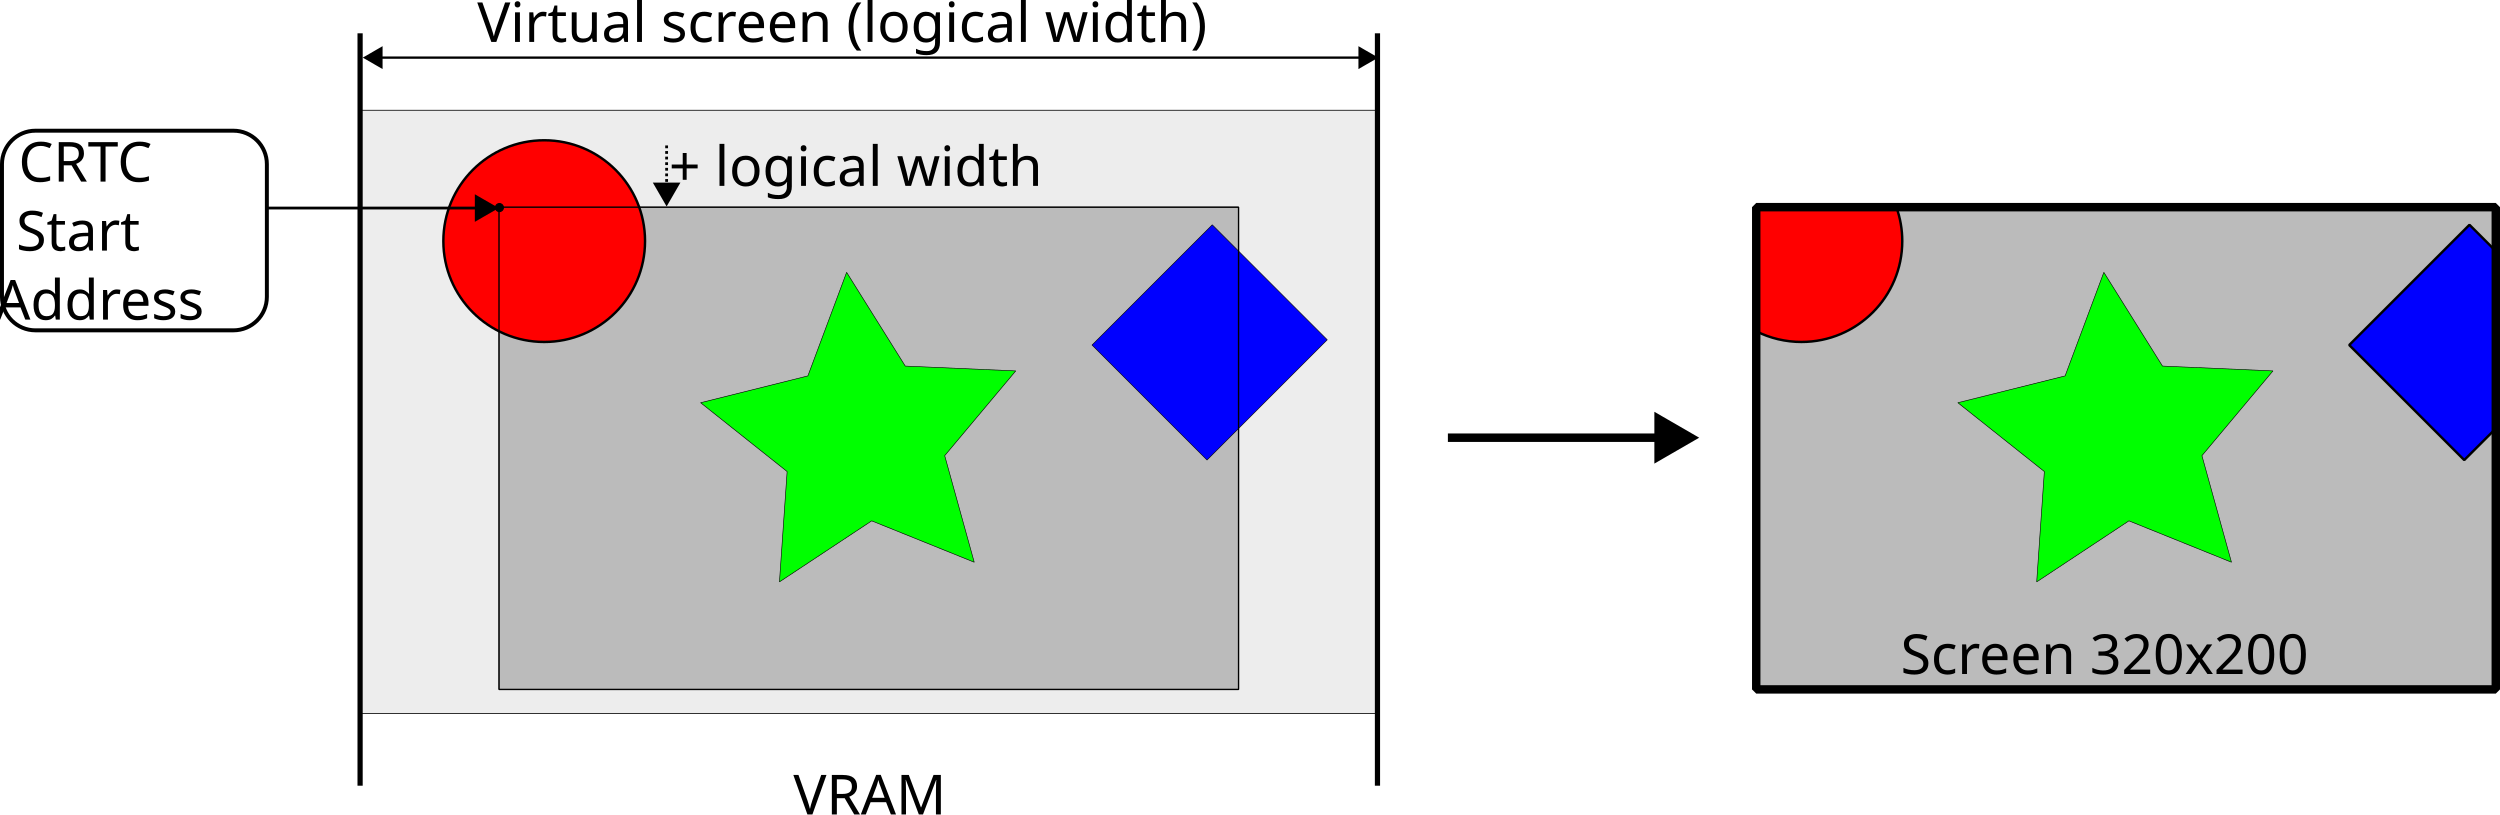
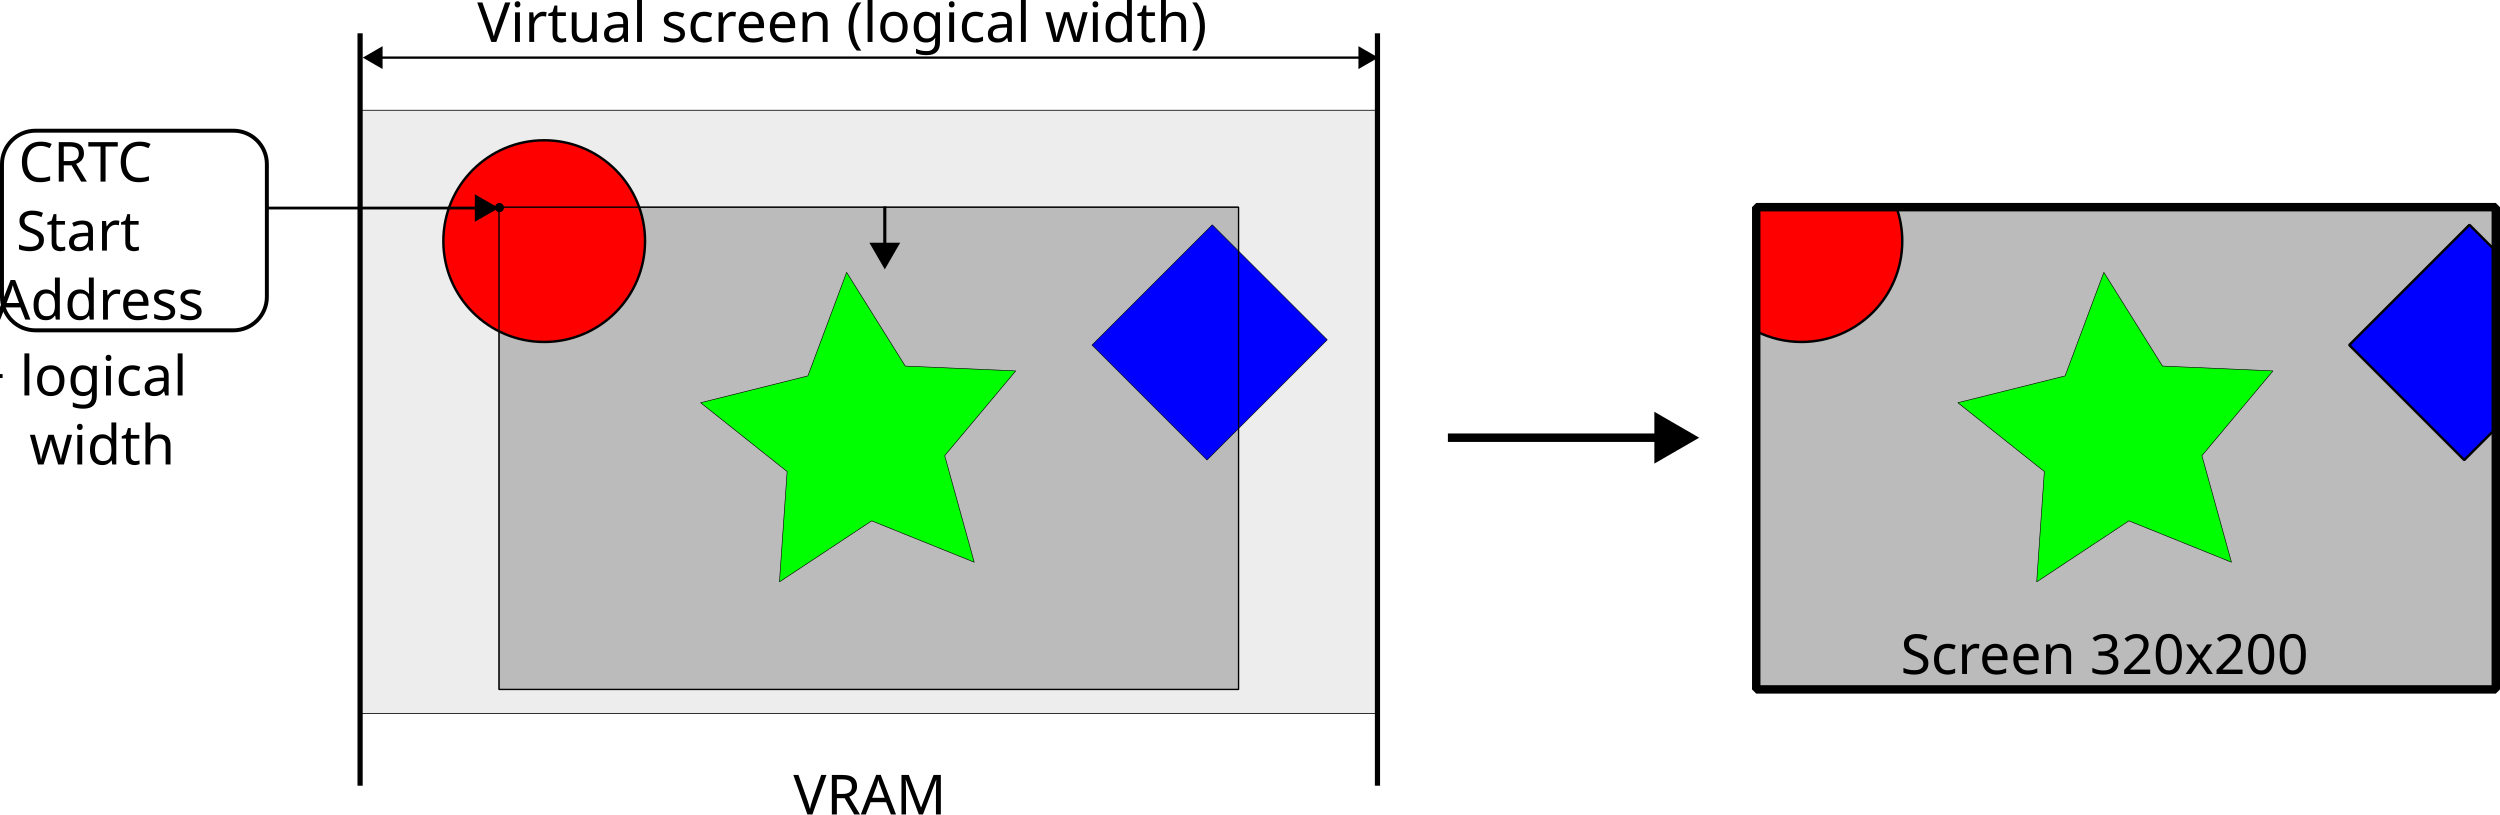
<svg xmlns="http://www.w3.org/2000/svg" width="319.509mm" height="104.088mm" viewBox="0 0 319.509 104.088" version="1.1" id="svg1">
  <defs id="defs1">
    <rect x="-89.018" y="-576.142" width="72.945" height="96.436" id="rect9" />
    <marker style="overflow:visible" id="Triangle" refX="0" refY="0" orient="auto-start-reverse" markerWidth="1" markerHeight="1" viewBox="0 0 1 1" preserveAspectRatio="xMidYMid">
      <path transform="scale(0.5)" style="fill:context-stroke;fill-rule:evenodd;stroke:context-stroke;stroke-width:1pt" d="M 5.77,0 -2.88,5 V -5 Z" id="path135" />
    </marker>
    <marker orient="auto" refY="0" refX="0" id="marker1463" style="overflow:visible">
      <path id="path1461" d="M 5.77,0 -2.88,5 V -5 Z" style="fill:#000000;fill-opacity:1;fill-rule:evenodd;stroke:#000000;stroke-width:1pt;stroke-opacity:1" transform="scale(-0.8)" />
    </marker>
    <marker orient="auto" refY="0" refX="0" id="TriangleOutL" style="overflow:visible">
      <path id="path1005" d="M 5.77,0 -2.88,5 V -5 Z" style="fill:#000000;fill-opacity:1;fill-rule:evenodd;stroke:#000000;stroke-width:1pt;stroke-opacity:1" transform="scale(0.8)" />
    </marker>
    <marker style="overflow:visible" id="marker1838" refX="0" refY="0" orient="auto">
      <path transform="scale(0.8)" style="fill:#000000;fill-opacity:1;fill-rule:evenodd;stroke:#000000;stroke-width:1pt;stroke-opacity:1" d="M 5.77,0 -2.88,5 V -5 Z" id="path1836" />
    </marker>
    <marker orient="auto" refY="0" refX="0" id="marker1463-4" style="overflow:visible">
      <path id="path1461-6" d="M 5.77,0 -2.88,5 V -5 Z" style="fill:#000000;fill-opacity:1;fill-rule:evenodd;stroke:#000000;stroke-width:1pt;stroke-opacity:1" transform="scale(-0.8)" />
    </marker>
    <marker orient="auto" refY="0" refX="0" id="TriangleOutL-9" style="overflow:visible">
      <path id="path1005-2" d="M 5.77,0 -2.88,5 V -5 Z" style="fill:#000000;fill-opacity:1;fill-rule:evenodd;stroke:#000000;stroke-width:1pt;stroke-opacity:1" transform="scale(0.8)" />
    </marker>
    <marker style="overflow:visible" id="marker1838-2" refX="0" refY="0" orient="auto">
      <path transform="scale(0.8)" style="fill:#000000;fill-opacity:1;fill-rule:evenodd;stroke:#000000;stroke-width:1pt;stroke-opacity:1" d="M 5.77,0 -2.88,5 V -5 Z" id="path1836-4" />
    </marker>
    <marker style="overflow:visible" id="Triangle-7" refX="0" refY="0" orient="auto-start-reverse" markerWidth="1" markerHeight="1" viewBox="0 0 1 1" preserveAspectRatio="xMidYMid">
      <path transform="scale(0.5)" style="fill:context-stroke;fill-rule:evenodd;stroke:context-stroke;stroke-width:1pt" d="M 5.77,0 -2.88,5 V -5 Z" id="path135-7" />
    </marker>
    <marker style="overflow:visible" id="marker1838-2-4" refX="0" refY="0" orient="auto">
      <path transform="scale(0.8)" style="fill:#000000;fill-opacity:1;fill-rule:evenodd;stroke:#000000;stroke-width:1pt;stroke-opacity:1" d="M 5.77,0 -2.88,5 V -5 Z" id="path1836-4-0" />
    </marker>
    <marker orient="auto" refY="0" refX="0" id="marker1463-6" style="overflow:visible">
      <path id="path1461-0" d="M 5.77,0 -2.88,5 V -5 Z" style="fill:#000000;fill-opacity:1;fill-rule:evenodd;stroke:#000000;stroke-width:1pt;stroke-opacity:1" transform="scale(-0.8)" />
    </marker>
    <marker orient="auto" refY="0" refX="0" id="TriangleOutL-2" style="overflow:visible">
      <path id="path1005-7" d="M 5.77,0 -2.88,5 V -5 Z" style="fill:#000000;fill-opacity:1;fill-rule:evenodd;stroke:#000000;stroke-width:1pt;stroke-opacity:1" transform="scale(0.8)" />
    </marker>
    <marker style="overflow:visible" id="marker1838-6" refX="0" refY="0" orient="auto">
      <path transform="scale(0.8)" style="fill:#000000;fill-opacity:1;fill-rule:evenodd;stroke:#000000;stroke-width:1pt;stroke-opacity:1" d="M 5.77,0 -2.88,5 V -5 Z" id="path1836-1" />
    </marker>
    <marker style="overflow:visible" id="Triangle-3" refX="0" refY="0" orient="auto-start-reverse" markerWidth="1" markerHeight="1" viewBox="0 0 1 1" preserveAspectRatio="xMidYMid">
      <path transform="scale(0.5)" style="fill:context-stroke;fill-rule:evenodd;stroke:context-stroke;stroke-width:1pt" d="M 5.77,0 -2.88,5 V -5 Z" id="path135-2" />
    </marker>
    <marker style="overflow:visible" id="marker1838-2-4-6" refX="0" refY="0" orient="auto">
      <path transform="scale(0.8)" style="fill:#000000;fill-opacity:1;fill-rule:evenodd;stroke:#000000;stroke-width:1pt;stroke-opacity:1" d="M 5.77,0 -2.88,5 V -5 Z" id="path1836-4-0-9" />
    </marker>
  </defs>
  <g id="layer1" transform="translate(-5.381571,-210.2929)">
    <rect style="vector-effect:none;fill:#ededed;fill-opacity:1;stroke:#000000;stroke-width:0.1;stroke-linecap:butt;stroke-linejoin:bevel;stroke-miterlimit:4;stroke-dasharray:none;stroke-dashoffset:0;stroke-opacity:1;paint-order:normal" width="130.024" height="77.107" x="51.403" y="88.226" id="rect815" />
    <g id="g859" transform="matrix(1,0,0,1.060023,15.873,17.18365)">
      <path id="path840" d="m 35.53,57.741 v 90.714" style="fill:none;stroke:#000000;stroke-width:0.665;stroke-linecap:butt;stroke-linejoin:miter;stroke-miterlimit:4;stroke-dasharray:none;stroke-opacity:1" />
      <path id="path840-3" d="m 165.554,57.741 v 90.714" style="fill:none;stroke:#000000;stroke-width:0.665;stroke-linecap:butt;stroke-linejoin:miter;stroke-miterlimit:4;stroke-dasharray:none;stroke-opacity:1" />
    </g>
    <path style="fill:none;stroke:#000000;stroke-width:0.297;stroke-linecap:butt;stroke-linejoin:miter;stroke-miterlimit:4;stroke-dasharray:none;stroke-opacity:1;marker-start:url(#marker1463);marker-end:url(#TriangleOutL)" d="M 53.434,81.498 H 179.837" id="path861" />
    <text xml:space="preserve" style="font-style:normal;font-variant:normal;font-weight:normal;font-stretch:normal;font-size:7.056px;line-height:1.25;font-family:sans-serif;-inkscape-font-specification:'sans-serif, Normal';font-variant-ligatures:normal;font-variant-caps:normal;font-variant-numeric:normal;font-variant-east-asian:normal;text-align:start;letter-spacing:0px;word-spacing:0px;writing-mode:lr-tb;text-anchor:start;fill:#000000;fill-opacity:1;stroke:none;stroke-width:0.265" x="66.376" y="79.496" id="text1743">
      <tspan id="tspan1741" x="66.376" y="79.496" style="font-style:normal;font-variant:normal;font-weight:normal;font-stretch:normal;font-size:7.056px;font-family:sans-serif;-inkscape-font-specification:'sans-serif, Normal';font-variant-ligatures:normal;font-variant-caps:normal;font-variant-numeric:normal;font-variant-east-asian:normal;stroke-width:0.265">Virtual screen (logical width)</tspan>
    </text>
    <text xml:space="preserve" style="font-style:normal;font-variant:normal;font-weight:normal;font-stretch:normal;font-size:7.056px;line-height:1.25;font-family:sans-serif;-inkscape-font-specification:'sans-serif, Normal';font-variant-ligatures:normal;font-variant-caps:normal;font-variant-numeric:normal;font-variant-east-asian:normal;text-align:start;letter-spacing:0px;word-spacing:0px;writing-mode:lr-tb;text-anchor:start;fill:#000000;fill-opacity:1;stroke:none;stroke-width:0.265" x="106.774" y="178.221" id="text1743-6">
      <tspan id="tspan1741-4" x="106.774" y="178.221" style="font-style:normal;font-variant:normal;font-weight:normal;font-stretch:normal;font-size:7.056px;font-family:sans-serif;-inkscape-font-specification:'sans-serif, Normal';font-variant-ligatures:normal;font-variant-caps:normal;font-variant-numeric:normal;font-variant-east-asian:normal;stroke-width:0.265">VRAM</tspan>
    </text>
    <text xml:space="preserve" style="font-style:normal;font-variant:normal;font-weight:normal;font-stretch:normal;font-size:7.056px;line-height:1.25;font-family:sans-serif;-inkscape-font-specification:'sans-serif, Normal';font-variant-ligatures:normal;font-variant-caps:normal;font-variant-numeric:normal;font-variant-east-asian:normal;text-align:start;letter-spacing:0px;word-spacing:0px;writing-mode:lr-tb;text-anchor:start;fill:#000000;fill-opacity:1;stroke:none;stroke-width:0.265" x="23.419" y="93.665" id="text1819">
      <tspan id="tspan1817" x="23.419" y="93.665" style="font-style:normal;font-variant:normal;font-weight:normal;font-stretch:normal;font-size:7.056px;font-family:sans-serif;-inkscape-font-specification:'sans-serif, Normal';font-variant-ligatures:normal;font-variant-caps:normal;font-variant-numeric:normal;font-variant-east-asian:normal;text-align:center;writing-mode:lr-tb;text-anchor:middle;stroke-width:0.265">CRTC</tspan>
      <tspan x="23.419" y="102.484" style="font-style:normal;font-variant:normal;font-weight:normal;font-stretch:normal;font-size:7.056px;font-family:sans-serif;-inkscape-font-specification:'sans-serif, Normal';font-variant-ligatures:normal;font-variant-caps:normal;font-variant-numeric:normal;font-variant-east-asian:normal;text-align:center;writing-mode:lr-tb;text-anchor:middle;stroke-width:0.265" id="tspan2006">Start </tspan>
      <tspan x="23.419" y="111.304" style="font-style:normal;font-variant:normal;font-weight:normal;font-stretch:normal;font-size:7.056px;font-family:sans-serif;-inkscape-font-specification:'sans-serif, Normal';font-variant-ligatures:normal;font-variant-caps:normal;font-variant-numeric:normal;font-variant-east-asian:normal;text-align:center;writing-mode:lr-tb;text-anchor:middle;stroke-width:0.265" id="tspan3">Address</tspan>
    </text>
    <rect style="vector-effect:none;fill:#bbbbbb;fill-opacity:1;stroke:#000000;stroke-width:0.076;stroke-linecap:butt;stroke-linejoin:bevel;stroke-miterlimit:4;stroke-dasharray:none;stroke-dashoffset:0;stroke-opacity:1;paint-order:normal" width="94.518" height="61.634" x="69.156" y="96.907" id="rect815-9" />
    <circle style="fill:#ff0000;fill-opacity:1;stroke:#000000;stroke-width:0.314;stroke-linecap:butt;stroke-linejoin:bevel;stroke-miterlimit:4;stroke-dasharray:none;stroke-dashoffset:0;stroke-opacity:1;paint-order:normal" id="path1773" cx="74.932" cy="104.951" r="12.889" />
    <path style="vector-effect:none;fill:#00ff00;fill-opacity:1;stroke:#000000;stroke-width:0.076;stroke-linecap:butt;stroke-linejoin:bevel;stroke-miterlimit:4;stroke-dasharray:none;stroke-dashoffset:0;stroke-opacity:1;paint-order:normal" id="path1775" d="m 115.659,115.504 -13.106,-5.288 -11.786,7.799 0.979,-14.099 -11.059,-8.799 13.711,-3.426 4.951,-13.237 7.495,11.981 14.119,0.618 -9.079,10.831 z" transform="translate(14.23357,30.48471)" />
    <rect style="vector-effect:none;fill:#0000ff;fill-opacity:1;stroke:#000000;stroke-width:0.076;stroke-linecap:butt;stroke-linejoin:bevel;stroke-miterlimit:4;stroke-dasharray:none;stroke-dashoffset:0;stroke-opacity:1;paint-order:normal" id="rect1777" width="21.734" height="20.789" x="-40.622" y="-206.88" transform="rotate(135)" />
    <rect style="vector-effect:none;fill:none;fill-opacity:1;stroke:#000000;stroke-width:0.176;stroke-linecap:butt;stroke-linejoin:bevel;stroke-miterlimit:4;stroke-dasharray:none;stroke-dashoffset:0;stroke-opacity:1;paint-order:normal" id="rect1779" width="94.518" height="61.634" x="69.156" y="96.907" />
    <circle style="vector-effect:none;fill:#000000;fill-opacity:1;stroke:#000000;stroke-width:0.166;stroke-linecap:butt;stroke-linejoin:bevel;stroke-miterlimit:4;stroke-dasharray:none;stroke-dashoffset:0;stroke-opacity:1;paint-order:normal" id="path1963" cx="69.208" cy="96.96" r="0.503" />
    <rect style="vector-effect:none;fill:#bbbbbb;fill-opacity:1;stroke:#000000;stroke-width:0.076;stroke-linecap:butt;stroke-linejoin:bevel;stroke-miterlimit:4;stroke-dasharray:none;stroke-dashoffset:0;stroke-opacity:1;paint-order:normal" width="94.518" height="61.634" x="229.834" y="96.957" id="rect815-9-4" />
    <path id="rect815-9-9" style="fill:#ff0000;fill-opacity:1;stroke:#000000;stroke-width:0.314;stroke-linecap:butt;stroke-linejoin:bevel;stroke-miterlimit:4;stroke-dasharray:none;stroke-dashoffset:0;stroke-opacity:1;paint-order:normal" d="m 229.784,96.907 v 19.566 a 12.889,12.889 0 0 0 5.776,1.367 12.889,12.889 0 0 0 12.889,-12.889 12.889,12.889 0 0 0 -2.818,-8.044 z" />
    <path style="vector-effect:none;fill:#00ff00;fill-opacity:1;stroke:#000000;stroke-width:0.076;stroke-linecap:butt;stroke-linejoin:bevel;stroke-miterlimit:4;stroke-dasharray:none;stroke-dashoffset:0;stroke-opacity:1;paint-order:normal" id="path1775-5" d="m 115.659,115.504 -13.106,-5.288 -11.786,7.799 0.979,-14.099 -11.059,-8.799 13.711,-3.426 4.951,-13.237 7.495,11.981 14.119,0.618 -9.079,10.831 z" transform="translate(174.8621,30.48471)" />
    <path id="rect1777-3" style="fill:#0000ff;fill-opacity:1;stroke:#000000;stroke-width:0.314;stroke-linecap:butt;stroke-linejoin:bevel;stroke-miterlimit:4;stroke-dasharray:none;stroke-dashoffset:0;stroke-opacity:1;paint-order:normal" d="m 320.939,102.863 -15.368,15.368 14.7,14.7 4.031,-4.031 v -22.674 z" />
    <text xml:space="preserve" style="font-style:normal;font-variant:normal;font-weight:normal;font-stretch:normal;font-size:7.056px;line-height:1.25;font-family:sans-serif;-inkscape-font-specification:'sans-serif, Normal';font-variant-ligatures:normal;font-variant-caps:normal;font-variant-numeric:normal;font-variant-east-asian:normal;text-align:start;letter-spacing:0px;word-spacing:0px;writing-mode:lr-tb;text-anchor:start;fill:#000000;fill-opacity:1;stroke:none;stroke-width:0.265" x="248.291" y="156.619" id="text1743-3-0-8">
      <tspan id="tspan1741-8-5-3" x="248.291" y="156.619" style="font-style:normal;font-variant:normal;font-weight:normal;font-stretch:normal;font-size:7.056px;font-family:sans-serif;-inkscape-font-specification:'sans-serif, Normal';font-variant-ligatures:normal;font-variant-caps:normal;font-variant-numeric:normal;font-variant-east-asian:normal;stroke-width:0.265">Screen 320x200</tspan>
    </text>
    <circle style="vector-effect:none;fill:#000000;fill-opacity:1;stroke:#000000;stroke-width:0.166;stroke-linecap:butt;stroke-linejoin:bevel;stroke-miterlimit:4;stroke-dasharray:none;stroke-dashoffset:0;stroke-opacity:1;paint-order:normal" id="path1963-1" cx="229.836" cy="96.96" r="0.503" />
    <rect style="fill:none;fill-opacity:1;stroke:#000000;stroke-width:1.076;stroke-linecap:butt;stroke-linejoin:bevel;stroke-miterlimit:4;stroke-dasharray:none;stroke-dashoffset:0;stroke-opacity:1;paint-order:normal" id="rect1779-8" width="94.518" height="61.634" x="229.834" y="96.957" />
    <rect style="vector-effect:none;fill:#bbbbbb;fill-opacity:1;stroke:#000000;stroke-width:0.076;stroke-linecap:butt;stroke-linejoin:bevel;stroke-miterlimit:4;stroke-dasharray:none;stroke-dashoffset:0;stroke-opacity:1;paint-order:normal" width="94.518" height="61.634" x="229.834" y="236.769" id="rect815-9-4-7" />
    <text xml:space="preserve" style="font-style:normal;font-variant:normal;font-weight:normal;font-stretch:normal;font-size:7.056px;line-height:1.25;font-family:sans-serif;-inkscape-font-specification:'sans-serif, Normal';font-variant-ligatures:normal;font-variant-caps:normal;font-variant-numeric:normal;font-variant-east-asian:normal;text-align:start;letter-spacing:0px;word-spacing:0px;writing-mode:lr-tb;text-anchor:start;fill:#000000;fill-opacity:1;stroke:none;stroke-width:0.265" x="248.291" y="296.431" id="text1743-3-0-8-2">
      <tspan id="tspan1741-8-5-3-8" x="248.291" y="296.431" style="font-style:normal;font-variant:normal;font-weight:normal;font-stretch:normal;font-size:7.056px;font-family:sans-serif;-inkscape-font-specification:'sans-serif, Normal';font-variant-ligatures:normal;font-variant-caps:normal;font-variant-numeric:normal;font-variant-east-asian:normal;stroke-width:0.265">Screen 320x200</tspan>
    </text>
    <path style="fill:none;stroke:#000000;stroke-width:0.358;stroke-linecap:butt;stroke-linejoin:miter;stroke-miterlimit:4;stroke-dasharray:none;stroke-opacity:1;marker-end:url(#marker1838)" d="M 40.202,97.042 H 67.797" id="path1828" />
    <rect ry="4.276" y="87.159" x="6.347" height="25.514" width="33.854" id="rect1821-7-3" style="vector-effect:none;fill:none;fill-opacity:1;stroke:#000000;stroke-width:0.505;stroke-linecap:butt;stroke-linejoin:bevel;stroke-miterlimit:4;stroke-dasharray:none;stroke-dashoffset:0;stroke-opacity:1;paint-order:normal" rx="4.276" />
    <path style="fill:#ff0000;fill-opacity:1;stroke:#000000;stroke-width:1.076;stroke-linejoin:round;stroke-dasharray:none;marker-end:url(#Triangle)" d="m 190.427,130.072 h 28.296" id="path3" />
    <rect style="vector-effect:none;fill:#ededed;fill-opacity:1;stroke:#000000;stroke-width:0.1;stroke-linecap:butt;stroke-linejoin:bevel;stroke-miterlimit:4;stroke-dasharray:none;stroke-dashoffset:0;stroke-opacity:1;paint-order:normal" width="130.024" height="77.107" x="51.403" y="224.384" id="rect815-8" />
    <g id="g859-1" transform="matrix(1,0,0,1.060023,15.87299,153.3429)">
      <path id="path840-2" d="m 35.53,57.741 v 90.714" style="fill:none;stroke:#000000;stroke-width:0.665;stroke-linecap:butt;stroke-linejoin:miter;stroke-miterlimit:4;stroke-dasharray:none;stroke-opacity:1" />
      <path id="path840-3-8" d="m 165.554,57.741 v 90.714" style="fill:none;stroke:#000000;stroke-width:0.665;stroke-linecap:butt;stroke-linejoin:miter;stroke-miterlimit:4;stroke-dasharray:none;stroke-opacity:1" />
    </g>
    <path style="fill:none;stroke:#000000;stroke-width:0.297;stroke-linecap:butt;stroke-linejoin:miter;stroke-miterlimit:4;stroke-dasharray:none;stroke-opacity:1;marker-start:url(#marker1463-4);marker-end:url(#TriangleOutL-9)" d="M 53.434,217.657 H 179.837" id="path861-9" />
    <text xml:space="preserve" style="font-style:normal;font-variant:normal;font-weight:normal;font-stretch:normal;font-size:7.056px;line-height:1.25;font-family:sans-serif;-inkscape-font-specification:'sans-serif, Normal';font-variant-ligatures:normal;font-variant-caps:normal;font-variant-numeric:normal;font-variant-east-asian:normal;text-align:start;letter-spacing:0px;word-spacing:0px;writing-mode:lr-tb;text-anchor:start;fill:#000000;fill-opacity:1;stroke:none;stroke-width:0.265" x="66.376" y="215.654" id="text1743-3">
      <tspan id="tspan1741-6" x="66.376" y="215.654" style="font-style:normal;font-variant:normal;font-weight:normal;font-stretch:normal;font-size:7.056px;font-family:sans-serif;-inkscape-font-specification:'sans-serif, Normal';font-variant-ligatures:normal;font-variant-caps:normal;font-variant-numeric:normal;font-variant-east-asian:normal;stroke-width:0.265">Virtual screen (logical width)</tspan>
    </text>
    <text xml:space="preserve" style="font-style:normal;font-variant:normal;font-weight:normal;font-stretch:normal;font-size:7.056px;line-height:1.25;font-family:sans-serif;-inkscape-font-specification:'sans-serif, Normal';font-variant-ligatures:normal;font-variant-caps:normal;font-variant-numeric:normal;font-variant-east-asian:normal;text-align:start;letter-spacing:0px;word-spacing:0px;writing-mode:lr-tb;text-anchor:start;fill:#000000;fill-opacity:1;stroke:none;stroke-width:0.265" x="106.774" y="314.381" id="text1743-6-8">
      <tspan id="tspan1741-4-0" x="106.774" y="314.381" style="font-style:normal;font-variant:normal;font-weight:normal;font-stretch:normal;font-size:7.056px;font-family:sans-serif;-inkscape-font-specification:'sans-serif, Normal';font-variant-ligatures:normal;font-variant-caps:normal;font-variant-numeric:normal;font-variant-east-asian:normal;stroke-width:0.265">VRAM</tspan>
    </text>
    <text xml:space="preserve" style="font-style:normal;font-variant:normal;font-weight:normal;font-stretch:normal;font-size:7.056px;line-height:1.25;font-family:sans-serif;-inkscape-font-specification:'sans-serif, Normal';font-variant-ligatures:normal;font-variant-caps:normal;font-variant-numeric:normal;font-variant-east-asian:normal;text-align:start;letter-spacing:0px;word-spacing:0px;writing-mode:lr-tb;text-anchor:start;fill:#000000;fill-opacity:1;stroke:none;stroke-width:0.265" x="22.706" y="233.503" id="text1819-2">
      <tspan id="tspan1817-1" x="22.706" y="233.503" style="font-style:normal;font-variant:normal;font-weight:normal;font-stretch:normal;font-size:7.056px;font-family:sans-serif;-inkscape-font-specification:'sans-serif, Normal';font-variant-ligatures:normal;font-variant-caps:normal;font-variant-numeric:normal;font-variant-east-asian:normal;text-align:center;writing-mode:lr-tb;text-anchor:middle;stroke-width:0.265">CRTC</tspan>
      <tspan x="22.706" y="242.322" style="font-style:normal;font-variant:normal;font-weight:normal;font-stretch:normal;font-size:7.056px;font-family:sans-serif;-inkscape-font-specification:'sans-serif, Normal';font-variant-ligatures:normal;font-variant-caps:normal;font-variant-numeric:normal;font-variant-east-asian:normal;text-align:center;writing-mode:lr-tb;text-anchor:middle;stroke-width:0.265" id="tspan2006-0">Start </tspan>
      <tspan x="22.706" y="251.142" style="font-style:normal;font-variant:normal;font-weight:normal;font-stretch:normal;font-size:7.056px;font-family:sans-serif;-inkscape-font-specification:'sans-serif, Normal';font-variant-ligatures:normal;font-variant-caps:normal;font-variant-numeric:normal;font-variant-east-asian:normal;text-align:center;writing-mode:lr-tb;text-anchor:middle;stroke-width:0.265" id="tspan3-5">Address</tspan>
    </text>
-     <text xml:space="preserve" style="font-style:normal;font-variant:normal;font-weight:normal;font-stretch:normal;font-size:7.056px;line-height:1.25;font-family:sans-serif;-inkscape-font-specification:'sans-serif, Normal';font-variant-ligatures:normal;font-variant-caps:normal;font-variant-numeric:normal;font-variant-east-asian:normal;text-align:start;letter-spacing:0px;word-spacing:0px;writing-mode:lr-tb;text-anchor:start;fill:#000000;fill-opacity:1;stroke:none;stroke-width:0.265" x="119.321" y="234.052" id="text1819-2-2">
-       <tspan x="119.321" y="234.052" style="font-style:normal;font-variant:normal;font-weight:normal;font-stretch:normal;font-size:7.056px;font-family:sans-serif;-inkscape-font-specification:'sans-serif, Normal';font-variant-ligatures:normal;font-variant-caps:normal;font-variant-numeric:normal;font-variant-east-asian:normal;text-align:center;writing-mode:lr-tb;text-anchor:middle;stroke-width:0.265" id="tspan3-5-0">+ logical width</tspan>
+     <text xml:space="preserve" style="font-style:normal;font-variant:normal;font-weight:normal;font-stretch:normal;font-size:7.056px;line-height:1.25;font-family:sans-serif;-inkscape-font-specification:'sans-serif, Normal';font-variant-ligatures:normal;font-variant-caps:normal;font-variant-numeric:normal;font-variant-east-asian:normal;text-align:start;letter-spacing:0px;word-spacing:0px;writing-mode:lr-tb;text-anchor:start;fill:#000000;fill-opacity:1;stroke:none;stroke-width:0.265" x="23.015" y="260.836" id="text1819-2-2">
+       <tspan x="23.015" y="260.836" style="font-style:normal;font-variant:normal;font-weight:normal;font-stretch:normal;font-size:7.056px;font-family:sans-serif;-inkscape-font-specification:'sans-serif, Normal';font-variant-ligatures:normal;font-variant-caps:normal;font-variant-numeric:normal;font-variant-east-asian:normal;text-align:center;writing-mode:lr-tb;text-anchor:middle;stroke-width:0.265" id="tspan3-5-0">+ logical </tspan>
+       <tspan x="23.015" y="269.655" style="font-style:normal;font-variant:normal;font-weight:normal;font-stretch:normal;font-size:7.056px;font-family:sans-serif;-inkscape-font-specification:'sans-serif, Normal';font-variant-ligatures:normal;font-variant-caps:normal;font-variant-numeric:normal;font-variant-east-asian:normal;text-align:center;writing-mode:lr-tb;text-anchor:middle;stroke-width:0.265" id="tspan1">width</tspan>
    </text>
    <g id="g7">
      <rect style="vector-effect:none;fill:#bbbbbb;fill-opacity:1;stroke:#000000;stroke-width:0.076;stroke-linecap:butt;stroke-linejoin:bevel;stroke-miterlimit:4;stroke-dasharray:none;stroke-dashoffset:0;stroke-opacity:1;paint-order:normal" width="94.518" height="61.634" x="69.156" y="236.769" id="rect815-9-1" />
      <circle style="fill:#ff0000;fill-opacity:1;stroke:#000000;stroke-width:0.314;stroke-linecap:butt;stroke-linejoin:bevel;stroke-miterlimit:4;stroke-dasharray:none;stroke-dashoffset:0;stroke-opacity:1;paint-order:normal" id="path1773-1" cx="74.932" cy="241.109" r="12.889" />
      <path style="vector-effect:none;fill:#00ff00;fill-opacity:1;stroke:#000000;stroke-width:0.076;stroke-linecap:butt;stroke-linejoin:bevel;stroke-miterlimit:4;stroke-dasharray:none;stroke-dashoffset:0;stroke-opacity:1;paint-order:normal" id="path1775-0" d="m 115.659,115.504 -13.106,-5.288 -11.786,7.799 0.979,-14.099 -11.059,-8.799 13.711,-3.426 4.951,-13.237 7.495,11.981 14.119,0.618 -9.079,10.831 z" transform="translate(14.23356,166.644)" />
      <rect style="vector-effect:none;fill:#0000ff;fill-opacity:1;stroke:#000000;stroke-width:0.076;stroke-linecap:butt;stroke-linejoin:bevel;stroke-miterlimit:4;stroke-dasharray:none;stroke-dashoffset:0;stroke-opacity:1;paint-order:normal" id="rect1777-8" width="21.734" height="20.789" x="55.657" y="-303.159" transform="rotate(135)" />
      <rect style="vector-effect:none;fill:none;fill-opacity:1;stroke:#000000;stroke-width:0.176;stroke-linecap:butt;stroke-linejoin:bevel;stroke-miterlimit:4;stroke-dasharray:none;stroke-dashoffset:0;stroke-opacity:1;paint-order:normal" id="rect1779-5" width="94.518" height="61.634" x="69.156" y="236.769" />
      <circle style="vector-effect:none;fill:#000000;fill-opacity:1;stroke:#000000;stroke-width:0.166;stroke-linecap:butt;stroke-linejoin:bevel;stroke-miterlimit:4;stroke-dasharray:none;stroke-dashoffset:0;stroke-opacity:1;paint-order:normal" id="path1963-0" cx="69.208" cy="236.822" r="0.503" />
    </g>
    <path id="rect815-9-1-8" style="fill:#ff0000;fill-opacity:1;stroke:#000000;stroke-width:0.314;stroke-linecap:butt;stroke-linejoin:bevel;stroke-miterlimit:4;stroke-dasharray:none;stroke-dashoffset:0;stroke-opacity:1;paint-order:normal" d="m 229.834,236.769 v 15.862 a 12.889,12.889 0 0 0 5.776,1.366 12.889,12.889 0 0 0 12.889,-12.889 12.889,12.889 0 0 0 -0.753,-4.34 z" />
    <path style="vector-effect:none;fill:#00ff00;fill-opacity:1;stroke:#000000;stroke-width:0.076;stroke-linecap:butt;stroke-linejoin:bevel;stroke-miterlimit:4;stroke-dasharray:none;stroke-dashoffset:0;stroke-opacity:1;paint-order:normal" id="path1775-0-5" d="m 115.659,115.504 -13.106,-5.288 -11.786,7.799 0.979,-14.099 -11.059,-8.799 13.711,-3.426 4.951,-13.237 7.495,11.981 14.119,0.618 -9.079,10.831 z" transform="translate(174.9121,166.644)" />
    <path id="rect1777-8-6" style="fill:#0000ff;fill-opacity:1;stroke:#000000;stroke-width:0.314;stroke-linecap:butt;stroke-linejoin:bevel;stroke-miterlimit:4;stroke-dasharray:none;stroke-dashoffset:0;stroke-opacity:1;paint-order:normal" d="m 320.989,239.022 -15.368,15.368 14.7,14.7 4.031,-4.031 v -22.674 z" />
    <path style="fill:none;stroke:#000000;stroke-width:0.358;stroke-linecap:butt;stroke-linejoin:miter;stroke-miterlimit:4;stroke-dasharray:none;stroke-opacity:1;marker-end:url(#marker1838-2)" d="m 39.488,236.882 h 27.595" id="path1828-8" />
-     <path style="fill:none;stroke:#000000;stroke-width:0.358;stroke-linecap:butt;stroke-linejoin:miter;stroke-miterlimit:4;stroke-dasharray:0.358, 0.358;stroke-dashoffset:0;stroke-opacity:1;marker-end:url(#marker1838-2-4)" d="m 90.578,228.882 v 5.766" id="path1828-8-1" />
+     <path style="fill:none;stroke:#000000;stroke-width:0.4;stroke-linecap:butt;stroke-linejoin:miter;stroke-miterlimit:4;stroke-dasharray:none;stroke-dashoffset:0;stroke-opacity:1;marker-end:url(#marker1838-2-4)" d="m 118.462,236.681 v 5.766" id="path1828-8-1" />
    <rect ry="4.276" y="226.997" x="5.634" height="25.514" width="33.854" id="rect1821-7-3-4" style="vector-effect:none;fill:none;fill-opacity:1;stroke:#000000;stroke-width:0.505;stroke-linecap:butt;stroke-linejoin:bevel;stroke-miterlimit:4;stroke-dasharray:none;stroke-dashoffset:0;stroke-opacity:1;paint-order:normal" rx="4.276" />
    <rect style="fill:none;fill-opacity:1;stroke:#000000;stroke-width:1.076;stroke-linecap:butt;stroke-linejoin:bevel;stroke-miterlimit:4;stroke-dasharray:none;stroke-dashoffset:0;stroke-opacity:1;paint-order:normal" id="rect1779-8-2" width="94.518" height="61.634" x="229.834" y="236.769" />
    <path style="fill:#ff0000;fill-opacity:1;stroke:#000000;stroke-width:1.076;stroke-linejoin:round;stroke-dasharray:none;marker-end:url(#Triangle-7)" d="m 190.427,266.232 h 28.296" id="path3-7" />
    <rect style="vector-effect:none;fill:#ededed;fill-opacity:1;stroke:#000000;stroke-width:0.1;stroke-linecap:butt;stroke-linejoin:bevel;stroke-miterlimit:4;stroke-dasharray:none;stroke-dashoffset:0;stroke-opacity:1;paint-order:normal" width="130.024" height="77.107" x="51.403" y="359.788" id="rect815-99" />
    <g id="g859-14" transform="matrix(1,0,0,1.060023,15.87299,288.7449)">
      <path id="path840-9" d="m 35.53,57.741 v 90.714" style="fill:none;stroke:#000000;stroke-width:0.665;stroke-linecap:butt;stroke-linejoin:miter;stroke-miterlimit:4;stroke-dasharray:none;stroke-opacity:1" />
      <path id="path840-3-1" d="m 165.554,57.741 v 90.714" style="fill:none;stroke:#000000;stroke-width:0.665;stroke-linecap:butt;stroke-linejoin:miter;stroke-miterlimit:4;stroke-dasharray:none;stroke-opacity:1" />
    </g>
    <path style="fill:none;stroke:#000000;stroke-width:0.297;stroke-linecap:butt;stroke-linejoin:miter;stroke-miterlimit:4;stroke-dasharray:none;stroke-opacity:1;marker-start:url(#marker1463-6);marker-end:url(#TriangleOutL-2)" d="M 53.434,353.059 H 179.837" id="path861-0" />
    <text xml:space="preserve" style="font-style:normal;font-variant:normal;font-weight:normal;font-stretch:normal;font-size:7.056px;line-height:1.25;font-family:sans-serif;-inkscape-font-specification:'sans-serif, Normal';font-variant-ligatures:normal;font-variant-caps:normal;font-variant-numeric:normal;font-variant-east-asian:normal;text-align:start;letter-spacing:0px;word-spacing:0px;writing-mode:lr-tb;text-anchor:start;fill:#000000;fill-opacity:1;stroke:none;stroke-width:0.265" x="66.376" y="351.057" id="text1743-7">
      <tspan id="tspan1741-5" x="66.376" y="351.057" style="font-style:normal;font-variant:normal;font-weight:normal;font-stretch:normal;font-size:7.056px;font-family:sans-serif;-inkscape-font-specification:'sans-serif, Normal';font-variant-ligatures:normal;font-variant-caps:normal;font-variant-numeric:normal;font-variant-east-asian:normal;stroke-width:0.265">Virtual screen (logical width)</tspan>
    </text>
    <text xml:space="preserve" style="font-style:normal;font-variant:normal;font-weight:normal;font-stretch:normal;font-size:7.056px;line-height:1.25;font-family:sans-serif;-inkscape-font-specification:'sans-serif, Normal';font-variant-ligatures:normal;font-variant-caps:normal;font-variant-numeric:normal;font-variant-east-asian:normal;text-align:start;letter-spacing:0px;word-spacing:0px;writing-mode:lr-tb;text-anchor:start;fill:#000000;fill-opacity:1;stroke:none;stroke-width:0.265" x="106.774" y="449.783" id="text1743-6-87">
      <tspan id="tspan1741-4-04" x="106.774" y="449.783" style="font-style:normal;font-variant:normal;font-weight:normal;font-stretch:normal;font-size:7.056px;font-family:sans-serif;-inkscape-font-specification:'sans-serif, Normal';font-variant-ligatures:normal;font-variant-caps:normal;font-variant-numeric:normal;font-variant-east-asian:normal;stroke-width:0.265">VRAM</tspan>
    </text>
    <text xml:space="preserve" style="font-style:normal;font-variant:normal;font-weight:normal;font-stretch:normal;font-size:7.056px;line-height:1.25;font-family:sans-serif;-inkscape-font-specification:'sans-serif, Normal';font-variant-ligatures:normal;font-variant-caps:normal;font-variant-numeric:normal;font-variant-east-asian:normal;text-align:start;letter-spacing:0px;word-spacing:0px;writing-mode:lr-tb;text-anchor:start;fill:#000000;fill-opacity:1;stroke:none;stroke-width:0.265" x="23.419" y="365.227" id="text1819-8">
      <tspan id="tspan1817-0" x="23.419" y="365.227" style="font-style:normal;font-variant:normal;font-weight:normal;font-stretch:normal;font-size:7.056px;font-family:sans-serif;-inkscape-font-specification:'sans-serif, Normal';font-variant-ligatures:normal;font-variant-caps:normal;font-variant-numeric:normal;font-variant-east-asian:normal;text-align:center;writing-mode:lr-tb;text-anchor:middle;stroke-width:0.265">CRTC</tspan>
      <tspan x="23.419" y="374.046" style="font-style:normal;font-variant:normal;font-weight:normal;font-stretch:normal;font-size:7.056px;font-family:sans-serif;-inkscape-font-specification:'sans-serif, Normal';font-variant-ligatures:normal;font-variant-caps:normal;font-variant-numeric:normal;font-variant-east-asian:normal;text-align:center;writing-mode:lr-tb;text-anchor:middle;stroke-width:0.265" id="tspan2006-4">Start </tspan>
      <tspan x="23.419" y="382.866" style="font-style:normal;font-variant:normal;font-weight:normal;font-stretch:normal;font-size:7.056px;font-family:sans-serif;-inkscape-font-specification:'sans-serif, Normal';font-variant-ligatures:normal;font-variant-caps:normal;font-variant-numeric:normal;font-variant-east-asian:normal;text-align:center;writing-mode:lr-tb;text-anchor:middle;stroke-width:0.265" id="tspan3-2">Address</tspan>
    </text>
    <g id="g8">
      <rect style="vector-effect:none;fill:#bbbbbb;fill-opacity:1;stroke:#000000;stroke-width:0.076;stroke-linecap:butt;stroke-linejoin:bevel;stroke-miterlimit:4;stroke-dasharray:none;stroke-dashoffset:0;stroke-opacity:1;paint-order:normal" width="94.518" height="61.634" x="74.447" y="368.469" id="rect815-9-96" />
      <circle style="fill:#ff0000;fill-opacity:1;stroke:#000000;stroke-width:0.314;stroke-linecap:butt;stroke-linejoin:bevel;stroke-miterlimit:4;stroke-dasharray:none;stroke-dashoffset:0;stroke-opacity:1;paint-order:normal" id="path1773-10" cx="74.932" cy="376.513" r="12.889" />
      <path style="vector-effect:none;fill:#00ff00;fill-opacity:1;stroke:#000000;stroke-width:0.076;stroke-linecap:butt;stroke-linejoin:bevel;stroke-miterlimit:4;stroke-dasharray:none;stroke-dashoffset:0;stroke-opacity:1;paint-order:normal" id="path1775-4" d="m 115.659,115.504 -13.106,-5.288 -11.786,7.799 0.979,-14.099 -11.059,-8.799 13.711,-3.426 4.951,-13.237 7.495,11.981 14.119,0.618 -9.079,10.831 z" transform="translate(14.23356,302.046)" />
      <rect style="vector-effect:none;fill:#0000ff;fill-opacity:1;stroke:#000000;stroke-width:0.076;stroke-linecap:butt;stroke-linejoin:bevel;stroke-miterlimit:4;stroke-dasharray:none;stroke-dashoffset:0;stroke-opacity:1;paint-order:normal" id="rect1777-2" width="21.734" height="20.789" x="151.401" y="-398.903" transform="rotate(135)" />
      <rect style="vector-effect:none;fill:none;fill-opacity:1;stroke:#000000;stroke-width:0.176;stroke-linecap:butt;stroke-linejoin:bevel;stroke-miterlimit:4;stroke-dasharray:none;stroke-dashoffset:0;stroke-opacity:1;paint-order:normal" id="rect1779-2" width="94.518" height="61.634" x="74.447" y="368.469" />
      <circle style="vector-effect:none;fill:#000000;fill-opacity:1;stroke:#000000;stroke-width:0.166;stroke-linecap:butt;stroke-linejoin:bevel;stroke-miterlimit:4;stroke-dasharray:none;stroke-dashoffset:0;stroke-opacity:1;paint-order:normal" id="path1963-2" cx="74.5" cy="368.521" r="0.503" />
    </g>
    <path style="fill:none;stroke:#000000;stroke-width:0.358;stroke-linecap:butt;stroke-linejoin:miter;stroke-miterlimit:4;stroke-dasharray:none;stroke-opacity:1;marker-end:url(#marker1838-6)" d="M 45.493,368.604 H 73.089" id="path1828-3" />
    <rect ry="4.276" y="358.721" x="6.347" height="25.514" width="33.854" id="rect1821-7-3-8" style="vector-effect:none;fill:none;fill-opacity:1;stroke:#000000;stroke-width:0.505;stroke-linecap:butt;stroke-linejoin:bevel;stroke-miterlimit:4;stroke-dasharray:none;stroke-dashoffset:0;stroke-opacity:1;paint-order:normal" rx="4.276" />
    <g id="g9" transform="translate(-11.81995,-0.6963608)">
      <rect style="vector-effect:none;fill:#bbbbbb;fill-opacity:1;stroke:#000000;stroke-width:0.076;stroke-linecap:butt;stroke-linejoin:bevel;stroke-miterlimit:4;stroke-dasharray:none;stroke-dashoffset:0;stroke-opacity:1;paint-order:normal" width="94.518" height="61.634" x="240.659" y="369.216" id="rect815-9-4-7-1" />
      <text xml:space="preserve" style="font-style:normal;font-variant:normal;font-weight:normal;font-stretch:normal;font-size:7.056px;line-height:1.25;font-family:sans-serif;-inkscape-font-specification:'sans-serif, Normal';font-variant-ligatures:normal;font-variant-caps:normal;font-variant-numeric:normal;font-variant-east-asian:normal;text-align:start;letter-spacing:0px;word-spacing:0px;writing-mode:lr-tb;text-anchor:start;fill:#000000;fill-opacity:1;stroke:none;stroke-width:0.265" x="259.61" y="428.201" id="text1743-3-0-8-2-7">
        <tspan id="tspan1741-8-5-3-8-4" x="259.61" y="428.201" style="font-style:normal;font-variant:normal;font-weight:normal;font-stretch:normal;font-size:7.056px;font-family:sans-serif;-inkscape-font-specification:'sans-serif, Normal';font-variant-ligatures:normal;font-variant-caps:normal;font-variant-numeric:normal;font-variant-east-asian:normal;stroke-width:0.265">Screen 320x200</tspan>
      </text>
      <path id="rect815-9-96-6" style="fill:#ff0000;fill-opacity:1;stroke:#000000;stroke-width:0.314;stroke-linecap:butt;stroke-linejoin:bevel;stroke-miterlimit:4;stroke-dasharray:none;stroke-dashoffset:0;stroke-opacity:1;paint-order:normal" d="m 241.154,368.54 v 20.924 a 12.889,12.889 0 0 0 0.485,0.009 12.889,12.889 0 0 0 12.889,-12.889 12.889,12.889 0 0 0 -2.818,-8.044 z" />
      <path style="vector-effect:none;fill:#00ff00;fill-opacity:1;stroke:#000000;stroke-width:0.076;stroke-linecap:butt;stroke-linejoin:bevel;stroke-miterlimit:4;stroke-dasharray:none;stroke-dashoffset:0;stroke-opacity:1;paint-order:normal" id="path1775-4-5" d="m 115.659,115.504 -13.106,-5.288 -11.786,7.799 0.979,-14.099 -11.059,-8.799 13.711,-3.426 4.951,-13.237 7.495,11.981 14.119,0.618 -9.079,10.831 z" transform="translate(180.9406,302.1166)" />
      <path id="rect1777-2-4" style="fill:#0000ff;fill-opacity:1;stroke:#000000;stroke-width:0.314;stroke-linecap:butt;stroke-linejoin:bevel;stroke-miterlimit:4;stroke-dasharray:none;stroke-dashoffset:0;stroke-opacity:1;paint-order:normal" d="m 33.571,-496.044 h 21.734 v -20.789 l -13.185,3.7e-4 -8.548,8.548 z" transform="rotate(135)" />
      <rect style="fill:none;fill-opacity:1;stroke:#000000;stroke-width:1.076;stroke-linecap:butt;stroke-linejoin:bevel;stroke-miterlimit:4;stroke-dasharray:none;stroke-dashoffset:0;stroke-opacity:1;paint-order:normal" id="rect1779-8-2-3" width="94.518" height="61.634" x="241.154" y="368.54" />
    </g>
-     <text xml:space="preserve" style="font-style:normal;font-variant:normal;font-weight:normal;font-stretch:normal;font-size:7.056px;line-height:1.25;font-family:sans-serif;-inkscape-font-specification:'sans-serif, Normal';font-variant-ligatures:normal;font-variant-caps:normal;font-variant-numeric:normal;font-variant-east-asian:normal;text-align:start;letter-spacing:0px;word-spacing:0px;writing-mode:lr-tb;text-anchor:start;fill:#000000;fill-opacity:1;stroke:none;stroke-width:0.265" x="60.952" y="404.781" id="text1819-2-2-8">
-       <tspan x="60.952" y="404.781" style="font-style:normal;font-variant:normal;font-weight:normal;font-stretch:normal;font-size:7.056px;font-family:sans-serif;-inkscape-font-specification:'sans-serif, Normal';font-variant-ligatures:normal;font-variant-caps:normal;font-variant-numeric:normal;font-variant-east-asian:normal;text-align:center;writing-mode:lr-tb;text-anchor:middle;stroke-width:0.265" id="tspan3-5-0-8">+1</tspan>
+     <text xml:space="preserve" style="font-style:normal;font-variant:normal;font-weight:normal;font-stretch:normal;font-size:7.056px;line-height:1.25;font-family:sans-serif;-inkscape-font-specification:'sans-serif, Normal';font-variant-ligatures:normal;font-variant-caps:normal;font-variant-numeric:normal;font-variant-east-asian:normal;text-align:start;letter-spacing:0px;word-spacing:0px;writing-mode:lr-tb;text-anchor:start;fill:#000000;fill-opacity:1;stroke:none;stroke-width:0.265" x="22.555" y="394.373" id="text1819-2-2-8">
+       <tspan x="22.555" y="394.373" style="font-style:normal;font-variant:normal;font-weight:normal;font-stretch:normal;font-size:7.056px;font-family:sans-serif;-inkscape-font-specification:'sans-serif, Normal';font-variant-ligatures:normal;font-variant-caps:normal;font-variant-numeric:normal;font-variant-east-asian:normal;text-align:center;writing-mode:lr-tb;text-anchor:middle;stroke-width:0.265" id="tspan3-5-0-8">+1</tspan>
    </text>
-     <path style="fill:none;stroke:#000000;stroke-width:0.358;stroke-linecap:butt;stroke-linejoin:miter;stroke-miterlimit:4;stroke-dasharray:0.358, 0.358;stroke-dashoffset:0;stroke-opacity:1;marker-end:url(#marker1838-2-4-6)" d="m 66.56,401.93 h 5.766" id="path1828-8-1-2" />
+     <path style="fill:none;stroke:#000000;stroke-width:0.4;stroke-linecap:butt;stroke-linejoin:miter;stroke-miterlimit:4;stroke-dasharray:none;stroke-dashoffset:0;stroke-opacity:1;marker-end:url(#marker1838-2-4-6)" d="m 74.359,399.475 h 5.766" id="path1828-8-1-2" />
    <path style="fill:#ff0000;fill-opacity:1;stroke:#000000;stroke-width:1.076;stroke-linejoin:round;stroke-dasharray:none;marker-end:url(#Triangle-3)" d="m 190.427,401.634 h 28.296" id="path3-0" />
    <text xml:space="preserve" transform="matrix(0.2645833,0,0,0.2645833,6.095003,345.6968)" id="text9" style="font-style:normal;font-variant:normal;font-weight:normal;font-stretch:normal;font-size:26.667px;font-family:sans-serif;-inkscape-font-specification:'sans-serif, Normal';font-variant-ligatures:normal;font-variant-caps:normal;font-variant-numeric:normal;font-variant-east-asian:normal;text-align:center;writing-mode:lr-tb;direction:ltr;white-space:pre;shape-inside:url(#rect9);fill:#ff0000;fill-opacity:1;stroke:#000000;stroke-width:1.187;stroke-linejoin:round;stroke-dasharray:none;stroke-dashoffset:0" />
  </g>
</svg>
